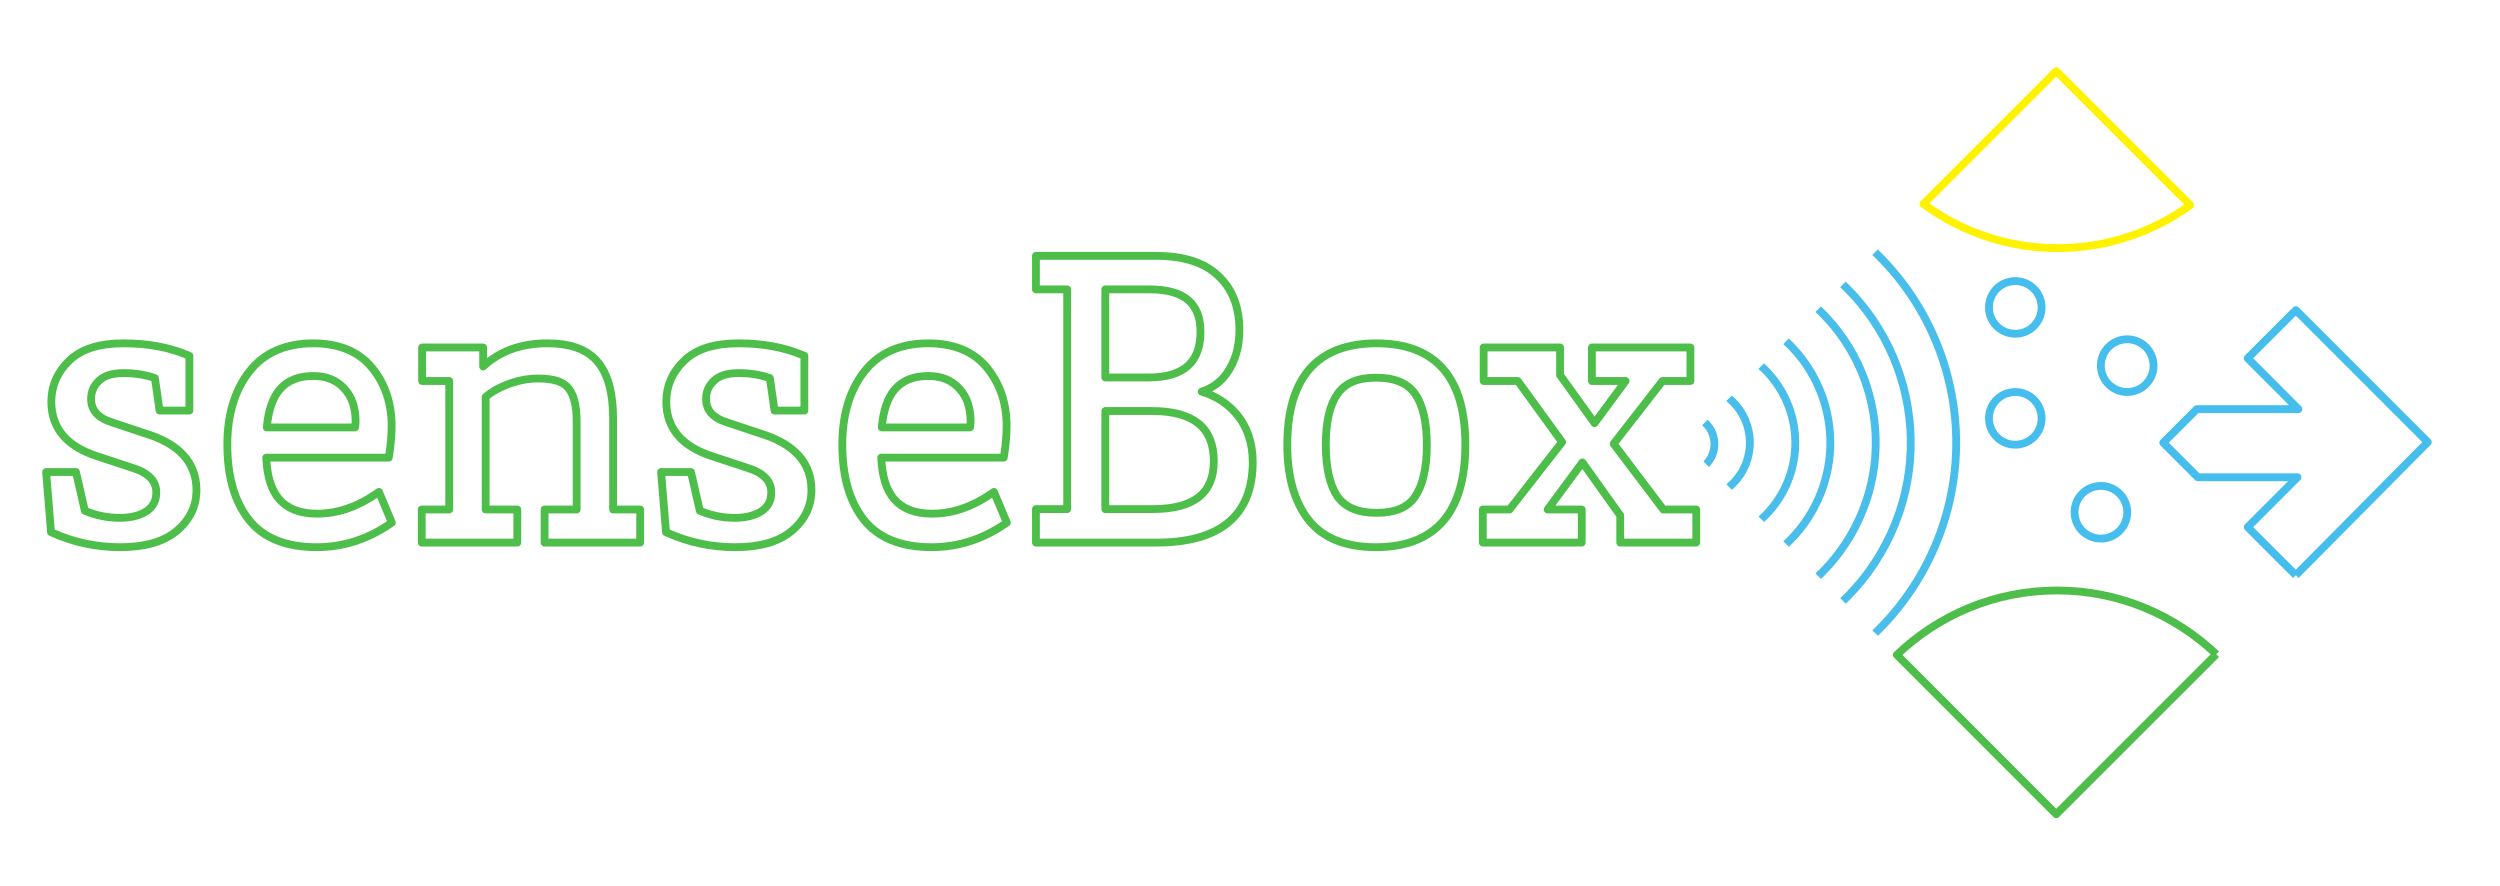
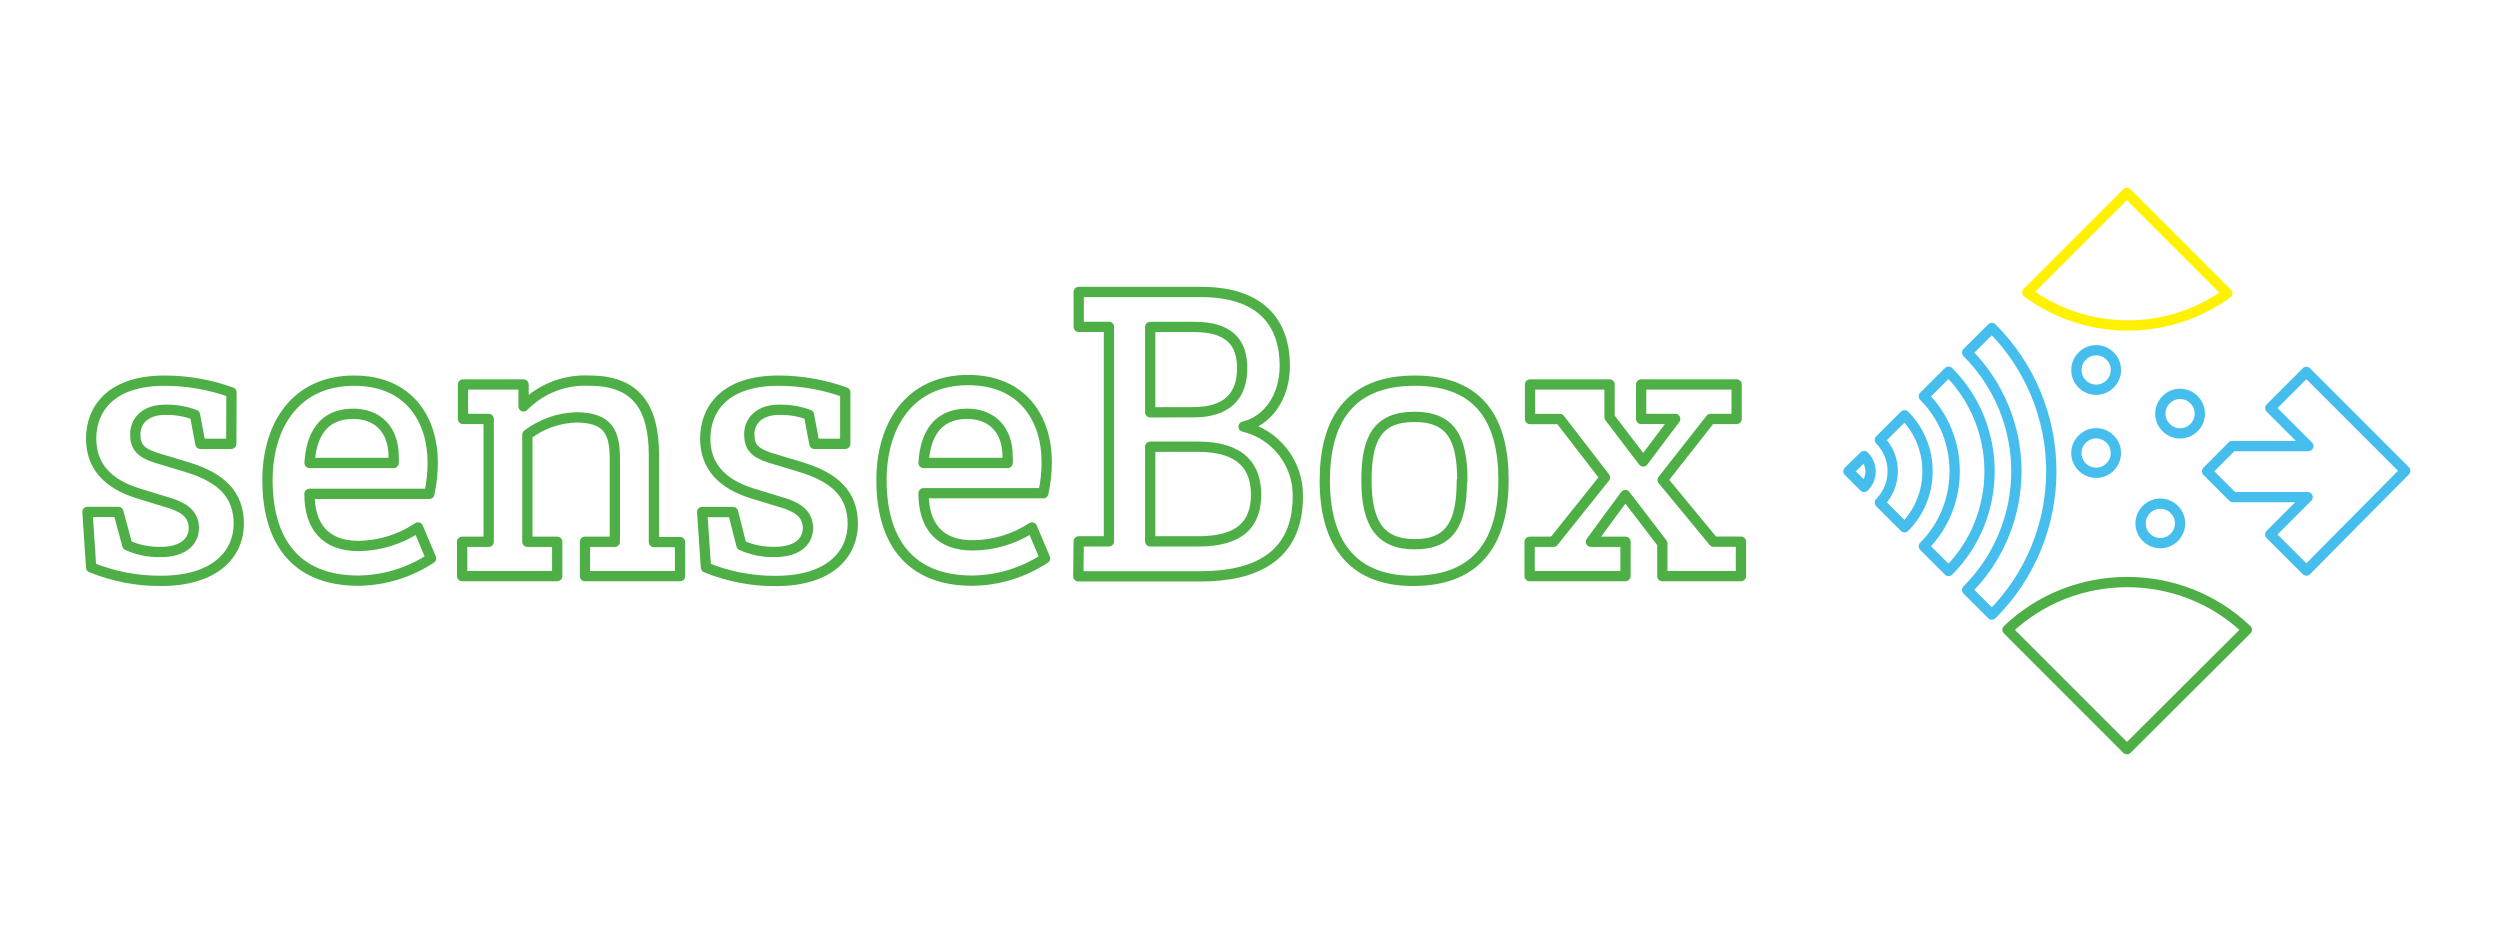
- <svg xmlns="http://www.w3.org/2000/svg" width="100%" height="100%" viewBox="0 0 319 113" version="1.1" xml:space="preserve" style="fill-rule:evenodd;clip-rule:evenodd;stroke-linejoin:round;stroke-miterlimit:1.414;">
-   <g id="g4366" transform="matrix(1.06277,0,0,1.06277,100.962,-983.23)">
-     <path id="path3354" d="M171.098,1003.71C166.104,998.976 159.386,996.052 151.979,996.052C144.507,996.052 137.74,999.006 132.742,1003.78L151.879,1022.92L171.098,1003.71" style="fill:none;stroke:rgb(78,190,75);stroke-width:0.94px;" />
-     <path id="path3356" d="M152.03,954.947C146.007,954.947 140.442,952.966 135.94,949.641L151.886,933.695L167.972,949.782C163.492,953.024 157.99,954.947 152.03,954.947" style="fill:none;stroke:rgb(255,242,0);stroke-width:0.94px;" />
-     <path id="path3358" d="M150.082,961.563C150.363,963.3 149.188,964.918 147.463,965.19C145.738,965.465 144.115,964.288 143.844,962.574C143.563,960.843 144.738,959.22 146.463,958.948C148.186,958.666 149.811,959.844 150.082,961.563" style="fill:none;stroke:rgb(69,190,237);stroke-width:0.94px;" />
-     <path id="path3362" d="M160.368,986.162C160.64,987.884 159.474,989.507 157.74,989.786C156.012,990.055 154.397,988.886 154.12,987.164C153.839,985.433 155.014,983.816 156.74,983.54C158.465,983.257 160.083,984.436 160.368,986.162" style="fill:none;stroke:rgb(69,190,237);stroke-width:0.94px;" />
-     <path id="path3364" d="M163.526,968.563C163.803,970.279 162.632,971.903 160.902,972.182C159.179,972.464 157.559,971.287 157.278,969.56C156.998,967.835 158.179,966.212 159.898,965.935C161.628,965.657 163.245,966.835 163.526,968.563" style="fill:none;stroke:rgb(69,190,237);stroke-width:0.94px;" />
-     <path id="path3366" d="M180.646,994.22L174.865,988.444L180.85,982.459L168.876,982.459L164.73,978.309L168.759,974.279L180.96,974.279L174.86,968.171L180.647,962.394L196.493,978.24L180.646,994.221" style="fill:none;stroke:rgb(69,190,237);stroke-width:0.94px;" />
-     <g id="g4284">
-       <path id="path4366" d="M83.132,966.877L83.132,970.903L87.234,970.903L92.554,978.236L86.24,986.33L83.032,986.33L83.032,990.305L94.908,990.305L94.908,986.33L90.813,986.33L94.991,980.675L99.533,987.043L99.533,990.305L108.66,990.305L108.66,986.33L104.702,986.33L98.739,978.443L104.599,970.903L107.959,970.903L107.959,966.877L96.132,966.877L96.132,970.903L100.177,970.903L96.449,975.96L92.308,970.19L92.308,966.877L83.132,966.877L83.132,966.877Z" style="fill:none;stroke:rgb(78,190,75);stroke-width:0.94px;" />
-       <path id="path43661" d="M70.271,966.379C66.745,966.379 64.037,967.399 62.236,969.46C60.434,971.522 59.557,974.58 59.557,978.592C59.557,982.339 60.386,985.331 62.072,987.534L62.075,987.537C63.808,989.756 66.542,990.855 70.171,990.855C73.715,990.855 76.436,989.827 78.246,987.749C80.056,985.671 80.934,982.587 80.934,978.541C80.934,974.546 80.064,971.502 78.271,969.449C76.477,967.396 73.782,966.379 70.272,966.379L70.271,966.379ZM70.22,970.503C72.491,970.503 74.013,971.165 74.913,972.468L74.916,972.471C75.824,973.755 76.31,975.795 76.31,978.593C76.31,981.357 75.827,983.412 74.913,984.768L74.911,984.771C74.044,986.071 72.543,986.731 70.271,986.731C68.036,986.731 66.511,986.07 65.576,984.763C64.664,983.409 64.182,981.337 64.182,978.542C64.182,975.778 64.667,973.757 65.576,972.472L65.579,972.469C66.48,971.164 67.983,970.503 70.22,970.503L70.22,970.503Z" style="fill:none;stroke:rgb(78,190,75);stroke-width:0.94px;" />
-       <path id="path43662" d="M29.38,955.877L29.38,959.901L33.131,959.901L33.131,986.281L29.38,986.281L29.38,990.305L43.794,990.305C47.604,990.305 50.507,989.519 52.469,987.895C54.431,986.271 55.409,983.821 55.409,980.641C55.409,978.314 54.733,976.345 53.382,974.786C52.24,973.467 50.839,972.656 49.285,972.183C50.463,971.781 51.509,971.102 52.301,969.971C53.308,968.546 53.807,966.807 53.807,964.789C53.807,962.026 52.958,959.824 51.256,958.26C49.579,956.656 47.074,955.877 43.794,955.877L29.38,955.877L29.38,955.877ZM37.707,959.901L43.044,959.901C45.134,959.901 46.656,960.344 47.644,961.178C48.633,962.012 49.134,963.251 49.134,964.989C49.134,966.864 48.615,968.208 47.6,969.106C46.586,970.004 45.033,970.478 42.895,970.478L37.707,970.478L37.707,959.901L37.707,959.901ZM37.707,974.505L43.293,974.505C45.834,974.505 47.696,975.027 48.909,976.021C50.122,977.015 50.733,978.487 50.733,980.541C50.733,982.492 50.134,983.89 48.938,984.836C47.743,985.781 45.902,986.281 43.393,986.281L37.707,986.281L37.707,974.505Z" style="fill:none;stroke:rgb(78,190,75);stroke-width:0.94px;" />
-       <path id="path43663" d="M16.447,966.379C13.109,966.379 10.507,967.523 8.748,969.8C6.999,972.063 6.133,974.99 6.133,978.541C6.133,982.321 6.978,985.333 8.699,987.536C10.433,989.756 13.185,990.854 16.847,990.854C20.009,990.854 22.96,989.917 25.674,988.051L25.884,987.907L24.336,984.215L24.021,984.435C21.696,986.039 19.328,986.83 16.896,986.83C14.856,986.83 13.378,986.249 12.369,985.099C11.412,984.008 10.899,982.325 10.804,980.104L25.515,980.104L25.557,979.84C25.759,978.56 25.859,977.378 25.859,976.292C25.859,973.565 25.068,971.215 23.488,969.292C21.892,967.348 19.512,966.379 16.447,966.379L16.447,966.379ZM16.447,970.303C18.047,970.303 19.259,970.801 20.165,971.802L20.168,971.802L20.168,971.805C21.074,972.773 21.535,974.082 21.535,975.792C21.535,975.966 21.5,976.225 21.467,976.478L10.87,976.478C11.053,974.447 11.57,972.898 12.445,971.898C13.374,970.836 14.678,970.303 16.447,970.303L16.447,970.303Z" style="fill:none;stroke:rgb(78,190,75);stroke-width:0.94px;" />
-       <path id="path43664" d="M-6.337,966.379C-9.218,966.379 -11.407,967.057 -12.851,968.464C-14.271,969.815 -15,971.48 -15,973.391C-15,974.969 -14.533,976.331 -13.601,977.43C-12.67,978.528 -11.288,979.358 -9.484,979.938L-5.38,981.29L-5.375,981.293C-4.342,981.6 -3.591,982.012 -3.109,982.509C-2.627,983.006 -2.398,983.579 -2.398,984.292C-2.398,985.272 -2.768,985.98 -3.561,986.531C-4.363,987.054 -5.43,987.332 -6.786,987.332C-8.299,987.332 -9.685,987.031 -10.976,986.484L-12.038,981.83L-15.625,981.83L-15.034,989.053L-14.866,989.129C-12.293,990.28 -9.577,990.855 -6.735,990.855C-3.823,990.855 -1.562,990.231 0.014,988.936L0.014,988.933C1.606,987.618 2.426,985.946 2.426,983.993C2.426,982.36 1.901,980.944 0.859,979.806C-0.182,978.669 -1.722,977.806 -3.736,977.195L-3.746,977.192L-7.641,975.893L-7.646,975.89C-8.542,975.618 -9.187,975.238 -9.604,974.77C-10.02,974.301 -10.224,973.742 -10.224,973.039C-10.224,972.183 -9.919,971.482 -9.272,970.865C-8.647,970.27 -7.687,969.952 -6.337,969.952C-4.897,969.952 -3.654,970.172 -2.562,970.555L-2.005,974.452L1.577,974.452L1.577,967.882L1.386,967.801C-0.859,966.849 -3.436,966.378 -6.337,966.378L-6.337,966.379Z" style="fill:none;stroke:rgb(78,190,75);stroke-width:0.94px;" />
-       <path id="path43665" d="M-29.301,966.379C-32.529,966.379 -35.063,967.373 -36.99,969.165L-36.99,966.877L-44.318,966.877L-44.318,970.903L-41.065,970.903L-41.065,986.33L-44.366,986.33L-44.366,990.305L-32.89,990.305L-32.89,986.33L-36.69,986.33L-36.69,972.815C-36.034,972.244 -35.155,971.725 -33.992,971.284C-32.791,970.83 -31.579,970.603 -30.351,970.603C-28.432,970.603 -27.254,971.046 -26.708,971.821L-26.698,971.831C-26.098,972.612 -25.763,973.911 -25.763,975.741L-25.763,986.33L-29.614,986.33L-29.614,990.305L-18.138,990.305L-18.138,986.33L-21.387,986.33L-21.387,975.443C-21.387,972.403 -21.973,970.127 -23.209,968.643L-23.211,968.64C-24.454,967.115 -26.514,966.378 -29.301,966.378L-29.301,966.379Z" style="fill:none;stroke:rgb(78,190,75);stroke-width:0.94px;" />
-       <path id="path43666" d="M-57.39,966.379C-60.728,966.379 -63.33,967.523 -65.089,969.8C-66.838,972.063 -67.704,974.99 -67.704,978.541C-67.704,982.321 -66.859,985.333 -65.138,987.536C-63.404,989.756 -60.652,990.854 -56.99,990.854C-53.828,990.854 -50.877,989.917 -48.163,988.051L-47.953,987.907L-49.501,984.215L-49.816,984.435C-52.141,986.039 -54.509,986.83 -56.941,986.83C-58.981,986.83 -60.459,986.249 -61.468,985.099C-62.425,984.008 -62.938,982.325 -63.033,980.104L-48.322,980.104L-48.28,979.84C-48.078,978.56 -47.978,977.378 -47.978,976.292C-47.978,973.565 -48.769,971.215 -50.349,969.292C-51.945,967.348 -54.325,966.379 -57.39,966.379L-57.39,966.379ZM-57.39,970.303C-55.79,970.303 -54.578,970.801 -53.672,971.802L-53.669,971.802L-53.669,971.805C-52.763,972.773 -52.302,974.082 -52.302,975.792C-52.302,975.966 -52.337,976.225 -52.37,976.478L-62.967,976.478C-62.784,974.447 -62.267,972.898 -61.392,971.898C-60.463,970.836 -59.159,970.303 -57.39,970.303L-57.39,970.303Z" style="fill:none;stroke:rgb(78,190,75);stroke-width:0.94px;" />
-       <path id="path43667" d="M-80.174,966.379C-83.055,966.379 -85.244,967.057 -86.688,968.464C-88.108,969.815 -88.837,971.48 -88.837,973.391C-88.837,974.969 -88.37,976.331 -87.438,977.43C-86.507,978.528 -85.125,979.358 -83.321,979.938L-79.217,981.29L-79.212,981.293C-78.179,981.6 -77.428,982.012 -76.946,982.509C-76.464,983.006 -76.235,983.579 -76.235,984.292C-76.235,985.272 -76.605,985.98 -77.398,986.531C-78.2,987.054 -79.267,987.332 -80.623,987.332C-82.136,987.332 -83.522,987.031 -84.813,986.484L-85.875,981.83L-89.462,981.83L-88.871,989.053L-88.703,989.129C-86.13,990.28 -83.414,990.855 -80.572,990.855C-77.66,990.855 -75.399,990.231 -73.823,988.936L-73.823,988.933C-72.231,987.618 -71.411,985.946 -71.411,983.993C-71.411,982.36 -71.936,980.944 -72.978,979.806C-74.019,978.669 -75.559,977.806 -77.573,977.195L-77.583,977.192L-81.478,975.893L-81.483,975.89C-82.379,975.618 -83.024,975.238 -83.441,974.77C-83.857,974.301 -84.061,973.742 -84.061,973.039C-84.061,972.183 -83.756,971.482 -83.109,970.865C-82.484,970.27 -81.524,969.952 -80.174,969.952C-78.734,969.952 -77.491,970.172 -76.399,970.555L-75.842,974.452L-72.26,974.452L-72.26,967.882L-72.451,967.801C-74.696,966.849 -77.273,966.378 -80.174,966.378L-80.174,966.379Z" style="fill:none;stroke:rgb(78,190,75);stroke-width:0.94px;" />
-     </g>
-     <path id="path3360" d="M150.083,974.885C150.368,976.613 149.189,978.236 147.463,978.505C145.738,978.791 144.12,977.612 143.844,975.893C143.563,974.161 144.738,972.538 146.459,972.266C148.187,971.984 149.811,973.16 150.083,974.885" style="fill:none;stroke:rgb(69,190,237);stroke-width:0.94px;" />
-     <g id="g3370" transform="matrix(0.224662,5.652e-06,-5.652e-06,-0.224662,-202.63,1048.92)">
-       <clipPath id="_clip1">
-         <path d="M1776.56,314.355L1577.99,115.773L1379.41,314.355L1577.99,512.93L1776.56,314.355" />
-       </clipPath>
-       <g clip-path="url(#_clip1)">
-         <g id="path3376" transform="matrix(0.953823,0.300417,-0.300417,0.953793,158.311,-401.071)">
-           <path d="M1413.79,344.719L1405.21,336.137C1411.26,330.078 1414.23,322.25 1414.25,314.313C1414.23,306.375 1411.26,298.555 1405.23,292.516C1399.17,286.473 1391.34,283.496 1383.41,283.48C1375.46,283.496 1367.63,286.473 1361.57,292.527C1355.53,298.574 1352.55,306.398 1352.54,314.332C1352.55,322.266 1355.53,330.086 1361.57,336.137L1361.88,336.441L1361.56,336.133C1367.63,342.18 1375.46,345.16 1383.4,345.172C1391.34,345.156 1399.16,342.188 1405.2,336.141L1405.21,336.137L1413.79,344.719L1422.37,353.293C1411.65,364.043 1397.47,369.457 1383.4,369.441C1369.33,369.457 1355.15,364.035 1344.41,353.305L1344.73,353.621L1344.41,353.297C1333.67,342.57 1328.26,328.395 1328.27,314.332C1328.26,300.27 1333.67,286.094 1344.41,275.363C1355.15,264.617 1369.34,259.195 1383.41,259.211C1397.48,259.199 1411.65,264.617 1422.39,275.352C1433.12,286.074 1438.53,300.246 1438.52,314.313C1438.53,328.375 1433.12,342.559 1422.37,353.297L1422.69,352.98L1422.37,353.293L1413.79,344.719" style="fill:none;stroke:rgb(74,190,234);stroke-width:4.19px;" />
-         </g>
-         <g id="path3378" transform="matrix(0.953823,0.300417,-0.300417,0.953793,158.311,-401.071)">
-           <path d="M1444.18,375.129L1435.6,366.547C1450.05,352.09 1457.22,333.27 1457.23,314.332C1457.22,295.395 1450.04,276.57 1435.6,262.117C1421.16,247.688 1402.32,240.508 1383.38,240.492C1364.45,240.508 1345.63,247.672 1331.18,262.117C1316.73,276.57 1309.57,295.383 1309.55,314.305C1309.57,333.242 1316.75,352.066 1331.2,366.52C1345.66,380.973 1364.48,388.152 1383.42,388.168C1402.34,388.152 1421.14,380.988 1435.6,366.547L1452.76,383.711C1433.63,402.84 1408.47,412.449 1383.42,412.438C1358.34,412.449 1333.16,402.82 1314.04,383.684C1294.9,364.563 1285.27,339.379 1285.28,314.305C1285.27,289.25 1294.88,264.082 1314.02,244.953C1333.15,225.816 1358.32,216.211 1383.38,216.223C1408.46,216.211 1433.64,225.828 1452.76,244.953C1471.89,264.082 1481.52,289.262 1481.5,314.332C1481.52,339.398 1471.9,364.578 1452.76,383.711L1444.18,375.129" style="fill:none;stroke:rgb(74,190,234);stroke-width:4.19px;" />
-         </g>
-         <g id="path3380" transform="matrix(0.953823,0.300417,-0.300417,0.953793,158.311,-401.071)">
-           <path d="M1474.57,405.523L1465.99,396.941C1488.84,374.09 1500.21,344.277 1500.22,314.352C1500.21,284.41 1488.82,254.574 1465.99,231.727C1443.15,208.895 1413.32,197.52 1383.38,197.508C1353.46,197.52 1323.64,208.883 1300.79,231.727C1277.95,254.566 1266.59,284.371 1266.57,314.293C1266.59,344.238 1277.97,374.074 1300.81,396.93C1323.65,419.762 1353.48,431.141 1383.42,431.152C1413.34,431.141 1443.15,419.781 1465.99,396.941L1474.57,405.523L1483.15,414.102C1455.64,441.637 1419.47,455.438 1383.42,455.426C1347.35,455.438 1311.17,441.613 1283.65,414.09C1256.11,386.563 1242.29,350.371 1242.3,314.293C1242.29,278.242 1256.09,242.074 1283.63,214.563C1311.15,187.027 1347.33,173.223 1383.38,173.234C1419.45,173.223 1455.63,187.043 1483.15,214.563C1510.68,242.09 1524.5,278.273 1524.49,314.352C1524.51,350.406 1510.7,386.582 1483.15,414.105L1483.6,413.656L1483.15,414.102L1474.57,405.523" style="fill:none;stroke:rgb(74,190,234);stroke-width:4.19px;" />
-         </g>
-         <g id="path3382" transform="matrix(0.953823,0.300417,-0.300417,0.953793,158.311,-401.071)">
-           <path d="M1395.06,317.23C1396.43,308.734 1390.68,300.82 1382.23,299.484C1373.79,298.125 1365.86,303.898 1364.51,312.281C1363.14,320.746 1368.91,328.691 1377.34,330.016C1385.78,331.391 1393.71,325.641 1395.06,317.23" style="fill:none;stroke:rgb(74,190,234);stroke-width:4.19px;" />
-         </g>
-       </g>
-     </g>
+ <svg xmlns="http://www.w3.org/2000/svg" width="100%" height="100%" viewBox="0 0 243 92" version="1.1" xml:space="preserve" style="fill-rule:evenodd;clip-rule:evenodd;stroke-linejoin:round;stroke-miterlimit:1.414;">
+   <path d="M22.48,43.14L19.48,43.14L18.95,40.32C18.023,39.975 17.039,39.809 16.05,39.83C14.05,39.83 13.15,40.98 13.15,42.2C13.15,43.42 13.64,44 15.15,44.49L18.26,45.43C21.49,46.43 23.21,48.05 23.21,50.91C23.21,53.77 21,56.46 15.65,56.46C13.322,56.476 11.015,56.031 8.86,55.15L8.5,49.76L11.5,49.76L12.38,53C13.407,53.46 14.525,53.682 15.65,53.65C17.53,53.65 18.84,52.83 18.84,51.32C18.84,50.14 18.1,49.44 16.67,48.95L13.4,47.95C10.54,47.05 8.86,45.37 8.86,42.63C8.86,39.89 10.63,37 16,37C18.216,37.003 20.415,37.389 22.5,38.14L22.48,43.14Z" style="fill:none;stroke:rgb(78,175,71);stroke-width:1px;" />
+   <path d="M40.63,51.27L41.9,54.27C39.802,55.659 37.346,56.413 34.83,56.44C28.54,56.44 26,52.35 26,46.67C26,41.34 28.74,37 34.42,37C39.86,37 42.06,40.92 42.06,44.93C42.063,45.962 41.952,46.992 41.73,48L30.08,48C30.08,51.15 31.59,53.07 34.86,53.07C36.917,53.042 38.922,52.416 40.63,51.27L40.63,51.27ZM38.26,45C38.278,44.784 38.278,44.566 38.26,44.35C38.26,41.73 36.67,40.22 34.34,40.22C31.34,40.22 30.25,42.35 30.09,45L38.26,45Z" style="fill:none;stroke:rgb(78,175,71);stroke-width:1px;" />
+   <path d="M44.92,52.66L47.5,52.66L47.5,40.72L45,40.72L45,37.37L50.89,37.37L50.89,39.5C52.57,37.782 54.911,36.871 57.31,37C61.77,37 63.56,39.49 63.56,44.23L63.56,52.69L66.1,52.69L66.1,56L56.86,56L56.86,52.66L59.76,52.66L59.76,44.57C59.76,42.08 59.15,40.57 56,40.57C54.284,40.624 52.627,41.211 51.26,42.25L51.26,52.66L54.16,52.66L54.16,56L44.92,56L44.92,52.66Z" style="fill:none;stroke:rgb(78,175,71);stroke-width:1px;" />
+   <path d="M82.16,43.14L79.16,43.14L78.63,40.32C77.703,39.975 76.719,39.809 75.73,39.83C73.73,39.83 72.83,40.98 72.83,42.2C72.83,43.42 73.32,44 74.83,44.49L77.94,45.43C81.17,46.43 82.89,48.05 82.89,50.91C82.89,53.77 80.76,56.47 75.41,56.47C73.082,56.486 70.775,56.041 68.62,55.16L68.25,49.77L71.25,49.77L72.07,53C73.097,53.46 74.215,53.682 75.34,53.65C77.22,53.65 78.53,52.83 78.53,51.32C78.53,50.14 77.79,49.44 76.36,48.95L73.09,47.95C70.23,47.05 68.55,45.37 68.55,42.63C68.55,39.89 70.31,37 75.66,37C77.876,37.003 80.075,37.389 82.16,38.14L82.16,43.14Z" style="fill:none;stroke:rgb(78,175,71);stroke-width:1px;" />
+   <path d="M100.31,51.27L101.58,54.27C99.482,55.659 97.026,56.413 94.51,56.44C88.22,56.44 85.68,52.35 85.68,46.67C85.68,41.32 88.42,36.94 94.1,36.94C99.54,36.94 101.74,40.86 101.74,44.87C101.743,45.902 101.632,46.932 101.41,47.94L89.77,47.94C89.77,51.09 91.28,53.01 94.55,53.01C96.597,52.997 98.598,52.393 100.31,51.27L100.31,51.27ZM97.94,45C97.958,44.784 97.958,44.566 97.94,44.35C97.94,41.73 96.35,40.22 94.02,40.22C91.02,40.22 89.93,42.35 89.77,45L97.94,45Z" style="fill:none;stroke:rgb(78,175,71);stroke-width:1px;" />
+   <path d="M104.85,52.62L107.79,52.62L107.79,31.77L104.85,31.77L104.85,28.38L116.75,28.38C122.39,28.38 124.88,31.2 124.88,35.58C124.88,38.65 123.16,40.93 120.88,41.47C124.002,42.206 126.207,45.043 126.15,48.25C126.15,54.14 121.98,56.02 116.71,56.02L104.81,56.02L104.85,52.62ZM116,40.07C119.23,40.07 120.74,38.52 120.74,35.78C120.74,33.37 119.55,31.78 116.12,31.78L111.8,31.78L111.8,40.08L116,40.07ZM116.49,52.62C120.58,52.62 122.09,50.9 122.09,48.08C122.09,45.5 120.78,43.42 116.45,43.42L111.8,43.42L111.8,52.62L116.49,52.62Z" style="fill:none;stroke:rgb(78,175,71);stroke-width:1px;" />
+   <path d="M146.14,46.65C146.14,52.41 143.81,56.46 137.35,56.46C131.18,56.46 128.77,52.46 128.77,46.73C128.77,41 131.09,37 137.51,37C143.93,37 146.14,41 146.14,46.65ZM142.14,46.73C142.14,42.6 141.04,40.52 137.48,40.52C133.92,40.52 132.82,42.6 132.82,46.65C132.82,50.7 134,52.9 137.52,52.9C141.04,52.9 142.09,50.74 142.09,46.73L142.14,46.73Z" style="fill:none;stroke:rgb(78,175,71);stroke-width:1px;" />
+   <path d="M154.64,52.66L158,52.66L158,56L148.68,56L148.68,52.66L151,52.66L156,46.41L151.62,40.73L148.72,40.73L148.72,37.37L156.45,37.37L156.45,40.56L159.72,44.85L162.83,40.72L159.52,40.72L159.52,37.37L168.8,37.37L168.8,40.72L166.27,40.72L161.61,46.65L166.56,52.65L169.22,52.65L169.22,56L161.58,56L161.58,52.82L157.98,48.12L154.64,52.66Z" style="fill:none;stroke:rgb(78,175,71);stroke-width:1px;" />
+   <path d="M211.88,50.57C211.896,50.671 211.904,50.773 211.904,50.876C211.904,51.929 211.038,52.796 209.984,52.796C208.931,52.796 208.064,51.929 208.064,50.876C208.064,49.937 208.753,49.129 209.68,48.98C210.719,48.813 211.712,49.531 211.88,50.57" style="fill:none;stroke:rgb(69,190,237);stroke-width:1px;" />
+   <path d="M197.06,28.42L206.73,18.75L216.49,28.51C210.703,32.708 202.812,32.676 197.06,28.43L197.06,28.42Z" style="fill:none;stroke:rgb(255,242,0);stroke-width:1px;" />
+   <path d="M218.39,61.21C211.92,55.032 201.6,55.032 195.13,61.21L206.74,72.82L218.39,61.21Z" style="fill:none;stroke:rgb(78,175,71);stroke-width:1px;" />
+   <path d="M205.64,35.65C205.657,35.754 205.666,35.86 205.666,35.965C205.666,37.019 204.799,37.885 203.746,37.885C202.693,37.885 201.826,37.019 201.826,35.965C201.826,35.027 202.514,34.22 203.44,34.07C203.544,34.053 203.649,34.044 203.754,34.044C204.688,34.044 205.491,34.728 205.64,35.65" style="fill:none;stroke:rgb(69,190,237);stroke-width:1px;" />
+   <path d="M205.64,43.73C205.656,43.831 205.664,43.933 205.664,44.036C205.664,45.089 204.798,45.956 203.744,45.956C202.691,45.956 201.824,45.089 201.824,44.036C201.824,43.097 202.513,42.289 203.44,42.14C203.543,42.123 203.648,42.114 203.753,42.114C204.69,42.114 205.496,42.804 205.64,43.73" style="fill:none;stroke:rgb(69,190,237);stroke-width:1px;" />
+   <path d="M213.8,39.9C213.816,40.001 213.824,40.103 213.824,40.206C213.824,41.259 212.958,42.126 211.904,42.126C210.851,42.126 209.984,41.259 209.984,40.206C209.984,39.267 210.673,38.459 211.6,38.31C212.639,38.143 213.632,38.861 213.8,39.9" style="fill:none;stroke:rgb(69,190,237);stroke-width:1px;" />
+   <path d="M224.18,55.46L220.67,51.95L224.3,48.32L217.04,48.32L214.53,45.81L216.97,43.36L224.37,43.36L220.67,39.66L224.18,36.15L233.79,45.76L224.18,55.46Z" style="fill:none;stroke:rgb(69,190,237);stroke-width:1px;" />
+   <g>
+     <path d="M182.72,42.76C184.388,44.431 184.388,47.179 182.72,48.85L185.12,51.25C188.101,48.264 188.101,43.356 185.12,40.37L182.72,42.76Z" style="fill:none;stroke:rgb(69,190,237);stroke-width:1px;" />
+     <path d="M187,38.52C190.994,42.522 190.994,49.098 187,53.1L189.4,55.5C194.711,50.186 194.711,41.444 189.4,36.13L187,38.52Z" style="fill:none;stroke:rgb(69,190,237);stroke-width:1px;" />
+     <path d="M191.21,34.27C194.271,37.326 195.993,41.479 195.993,45.805C195.993,50.131 194.271,54.284 191.21,57.34L193.61,59.74C197.308,56.05 199.388,51.034 199.388,45.81C199.388,40.586 197.308,35.57 193.61,31.88L191.21,34.27Z" style="fill:none;stroke:rgb(69,190,237);stroke-width:1px;" />
+     <path d="M179.67,45.81L181.19,47.33C181.593,46.935 181.82,46.394 181.82,45.83C181.82,45.266 181.593,44.725 181.19,44.33L179.67,45.81Z" style="fill:none;stroke:rgb(69,190,237);stroke-width:1px;" />
  </g>
</svg>
